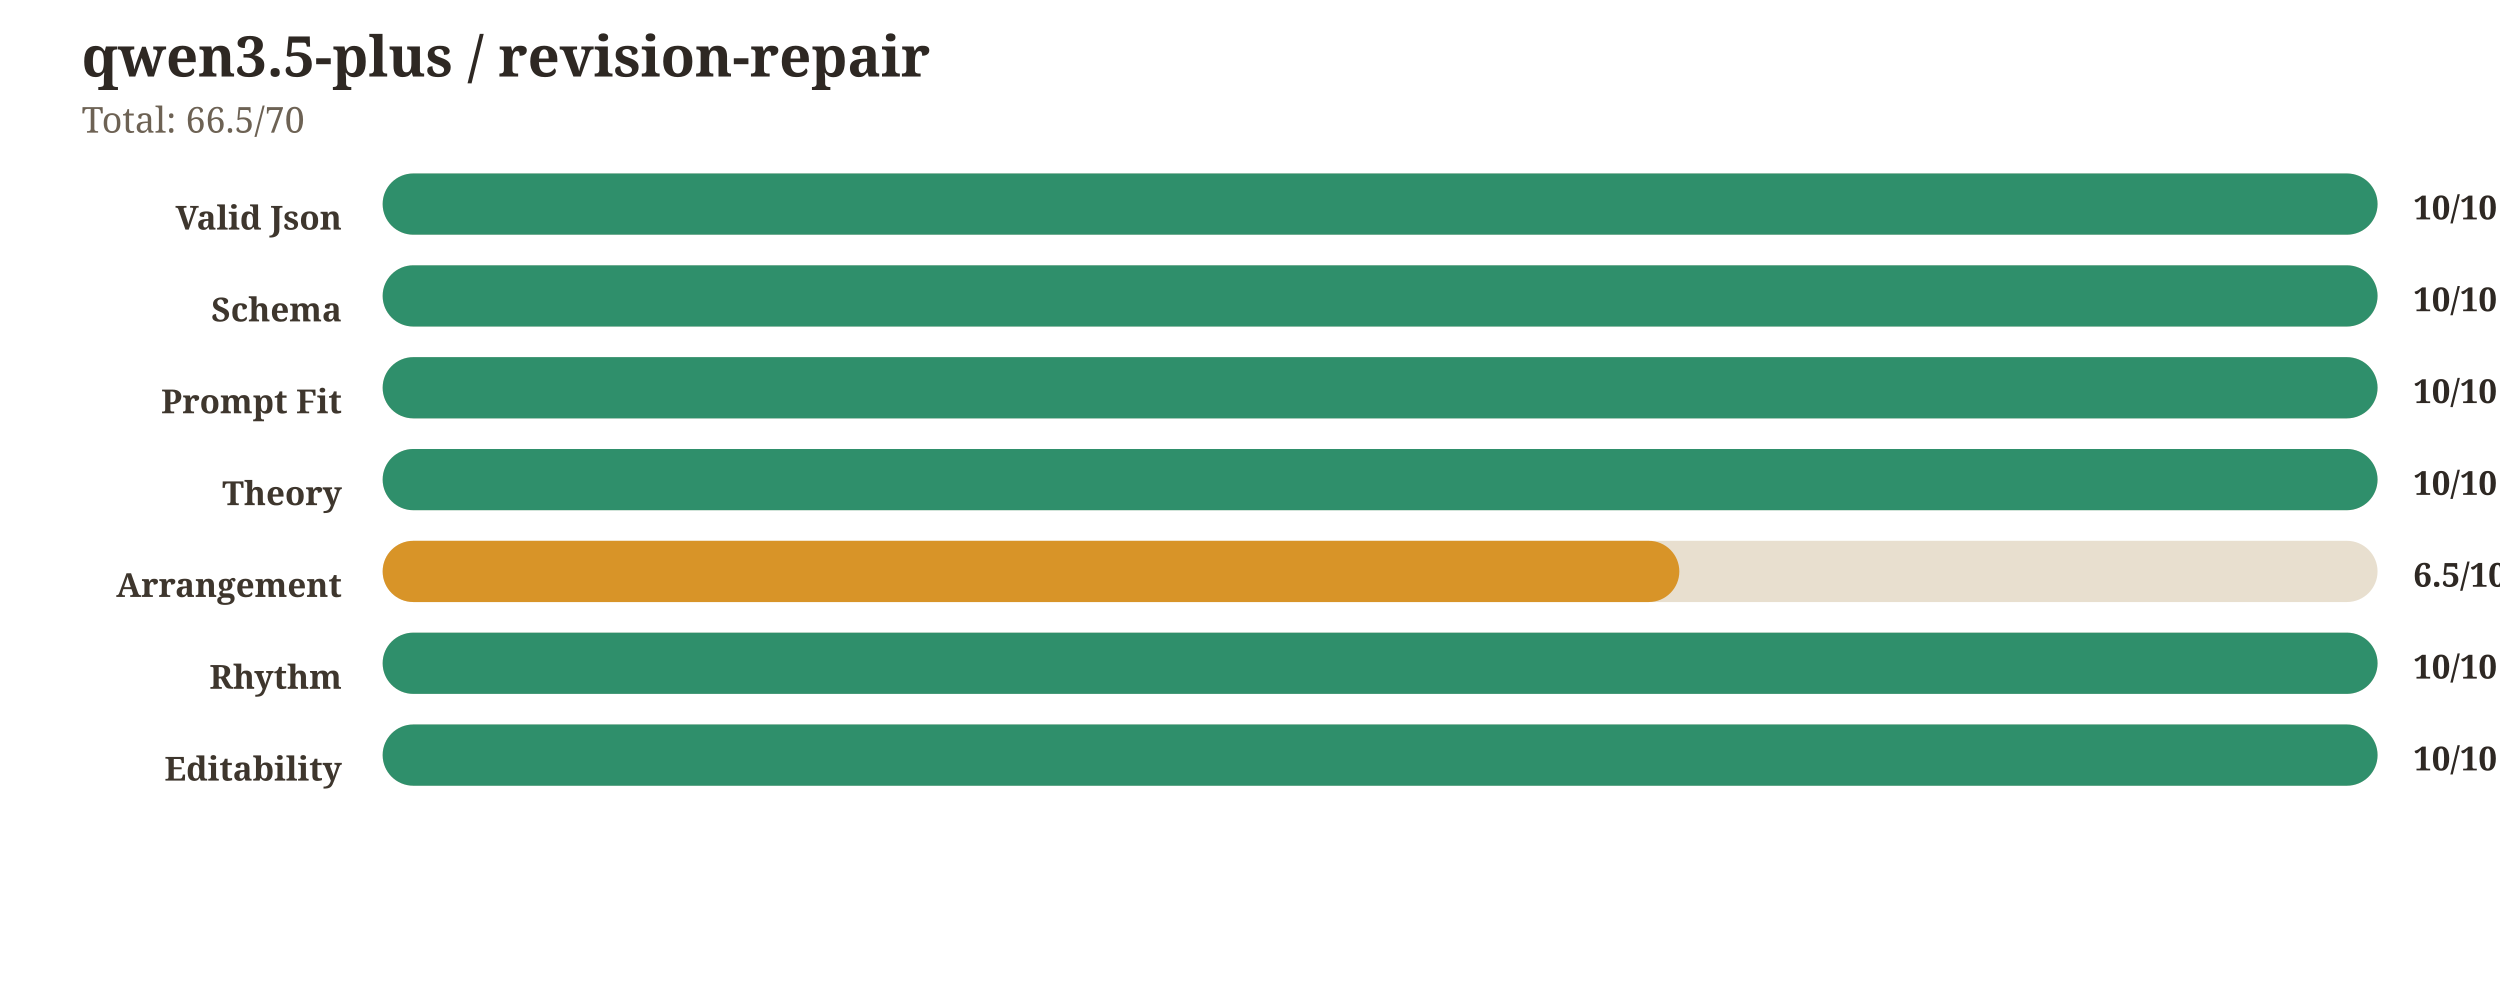
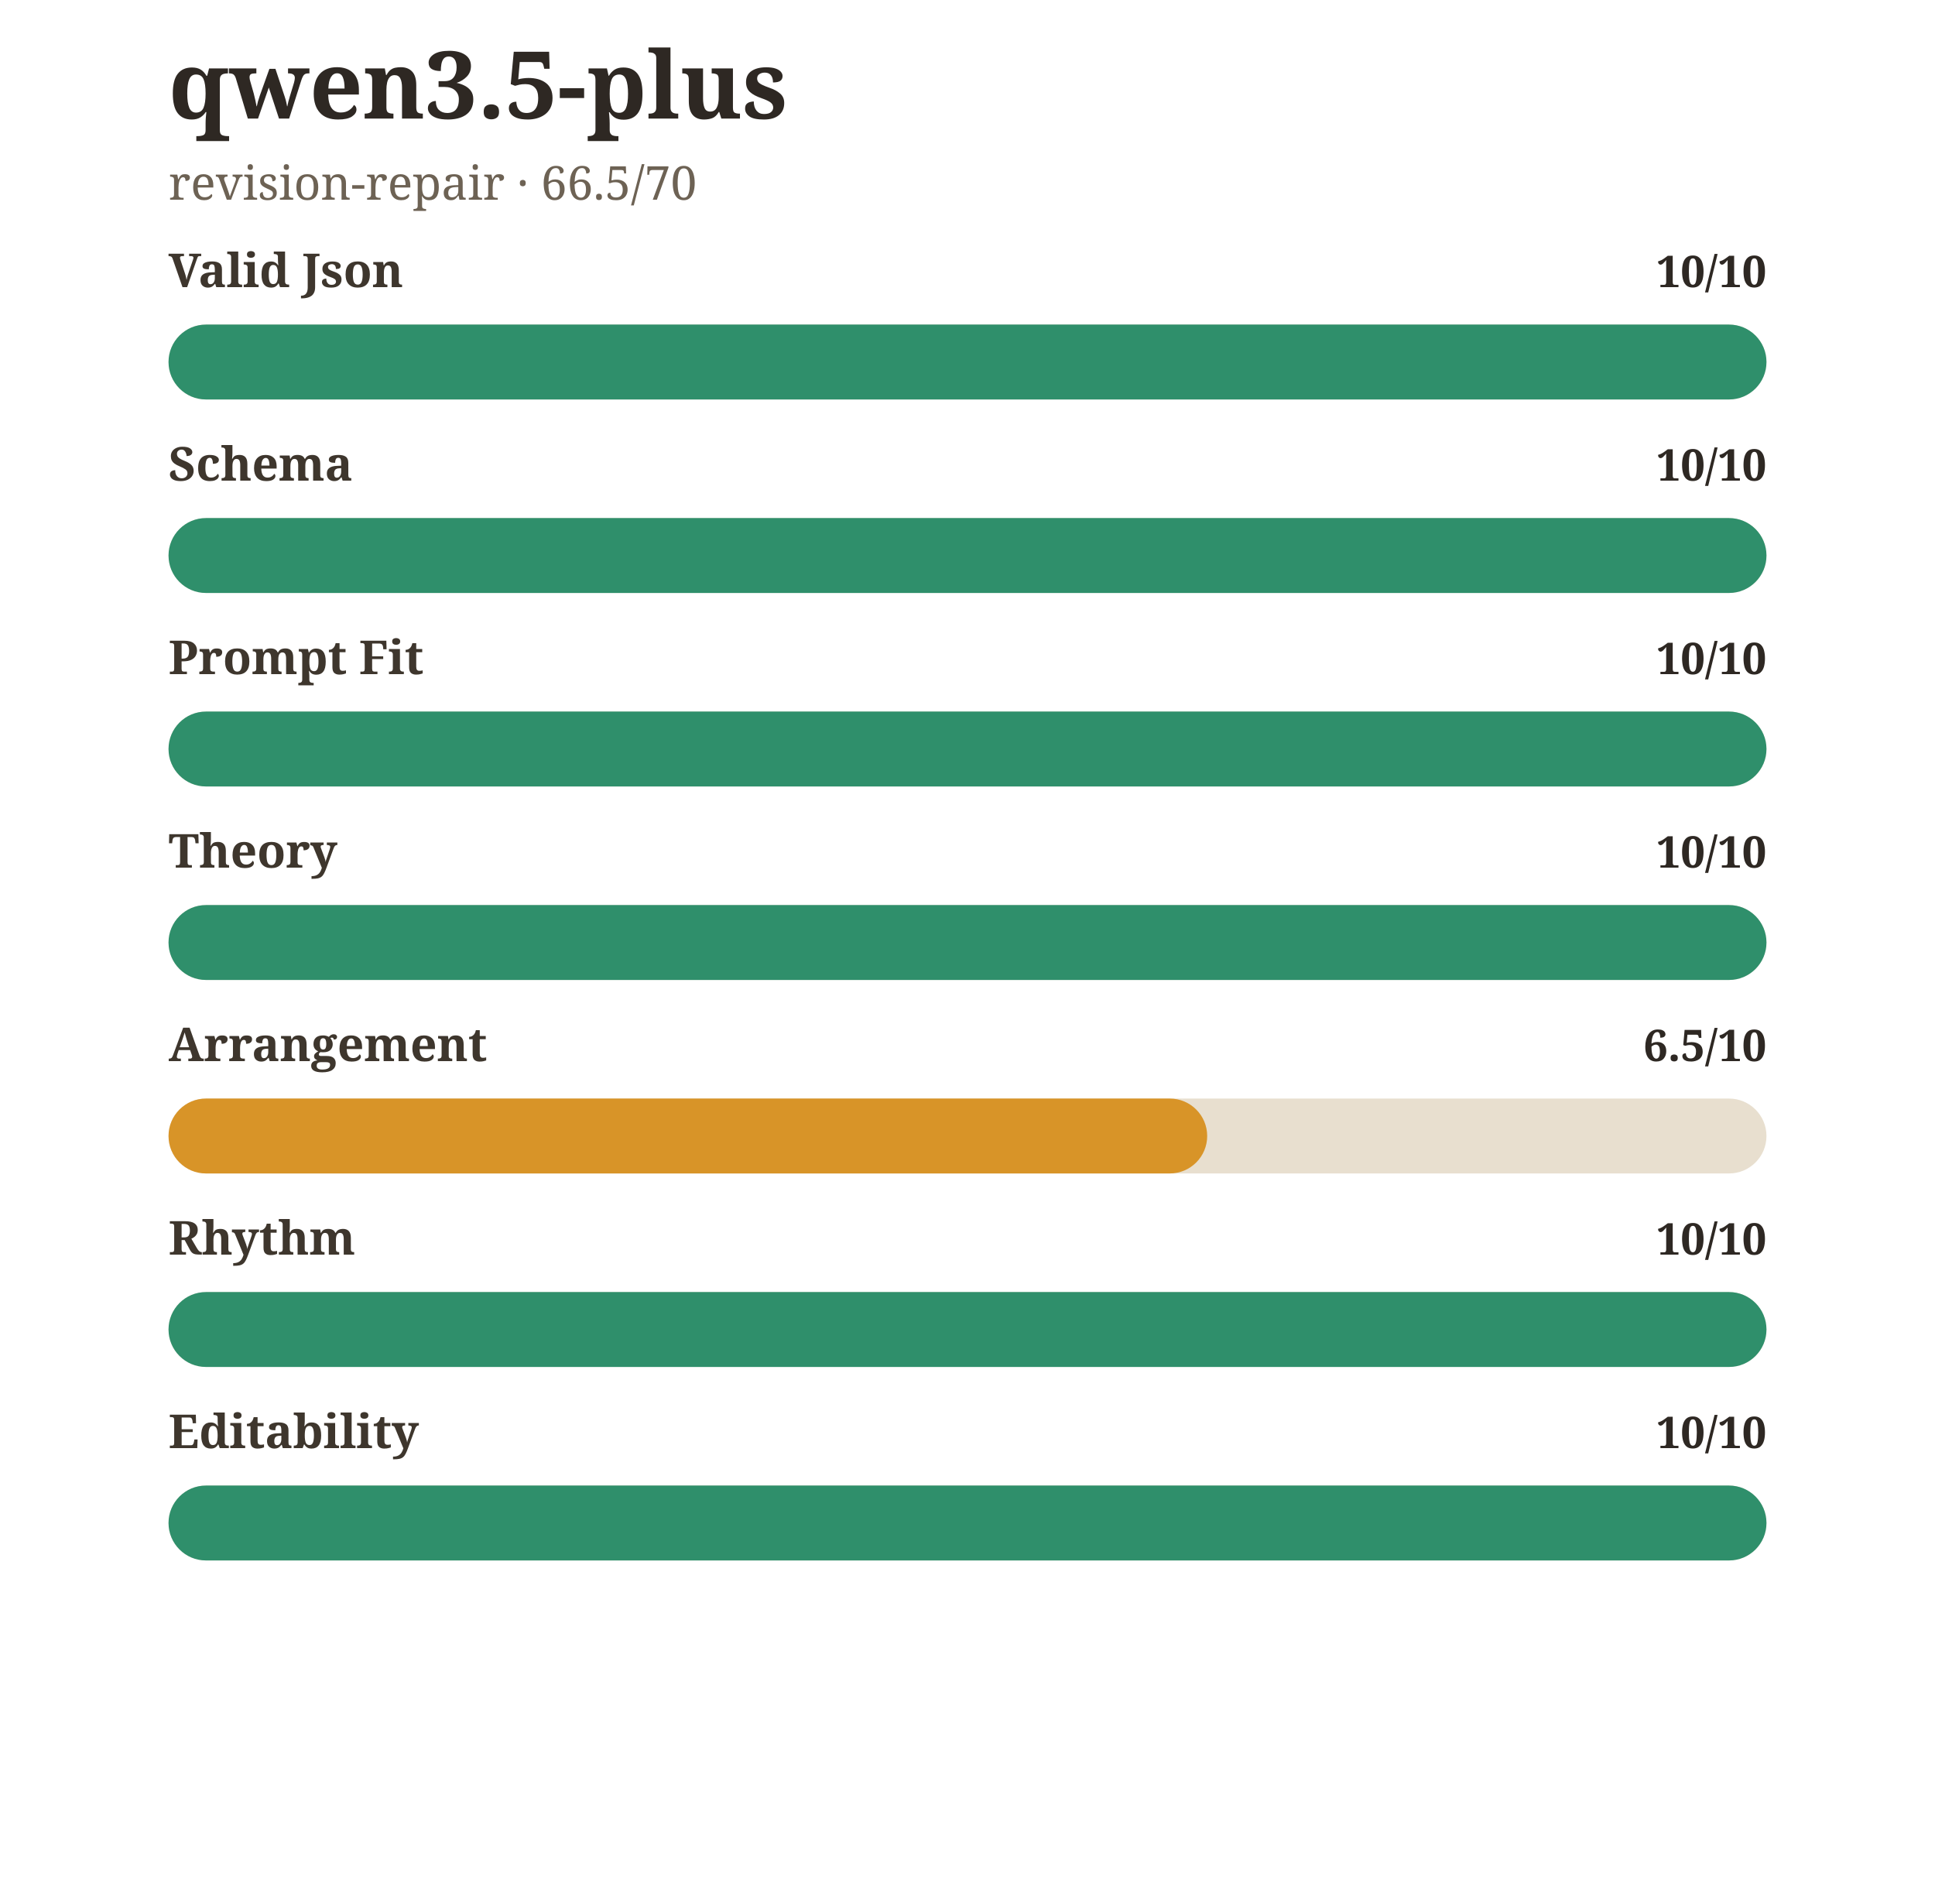
- <svg xmlns="http://www.w3.org/2000/svg" width="980" height="390" viewBox="0 0 980 390" role="img">
+ <svg xmlns="http://www.w3.org/2000/svg" width="620" height="610" viewBox="0 0 620 610" role="img">
  <style>
    svg { background: #f7f0e5; }
-     .title { font: 700 22px Georgia, serif; fill: #2e2823; }
-     .subtitle { font: 500 14px Georgia, serif; fill: #6d6254; }
-     .label { font: 600 13px Georgia, serif; fill: #3e362d; }
-     .sub { font: 500 12px Georgia, serif; fill: #6d6254; }
-     .score { font: 700 13px Georgia, serif; fill: #2e2823; }
-     .tick { font: 500 11px Georgia, serif; fill: #7b6f60; }
+     .title { font: 700 30px Georgia, serif; fill: #2e2823; }
+     .subtitle { font: 500 15px Georgia, serif; fill: #6d6254; }
+     .model { font: 700 22px Georgia, serif; fill: #2e2823; }
+     .big { font: 700 38px Georgia, serif; fill: #2e2823; }
+     .label { font: 600 15px Georgia, serif; fill: #3e362d; }
+     .sub { font: 500 13px Georgia, serif; fill: #6d6254; }
+     .score { font: 700 14px Georgia, serif; fill: #2e2823; }
  </style>
-   <text x="32" y="30" class="title">qwen3.5-plus / revision-repair</text>
-   <text x="32" y="52" class="subtitle">Total: 66.5/70</text>
-   <text x="134" y="90" text-anchor="end" class="label">Valid Json</text>
-   <rect x="150" y="68" width="782" height="24" rx="12" fill="#e8dfcf" />
-   <rect x="150" y="68" width="782" height="24" rx="12" fill="#2f8f6b" />
-   <text x="946" y="86" class="score">10/10</text>
-   <text x="134" y="126" text-anchor="end" class="label">Schema</text>
-   <rect x="150" y="104" width="782" height="24" rx="12" fill="#e8dfcf" />
-   <rect x="150" y="104" width="782" height="24" rx="12" fill="#2f8f6b" />
-   <text x="946" y="122" class="score">10/10</text>
-   <text x="134" y="162" text-anchor="end" class="label">Prompt Fit</text>
-   <rect x="150" y="140" width="782" height="24" rx="12" fill="#e8dfcf" />
-   <rect x="150" y="140" width="782" height="24" rx="12" fill="#2f8f6b" />
-   <text x="946" y="158" class="score">10/10</text>
-   <text x="134" y="198" text-anchor="end" class="label">Theory</text>
-   <rect x="150" y="176" width="782" height="24" rx="12" fill="#e8dfcf" />
-   <rect x="150" y="176" width="782" height="24" rx="12" fill="#2f8f6b" />
-   <text x="946" y="194" class="score">10/10</text>
-   <text x="134" y="234" text-anchor="end" class="label">Arrangement</text>
-   <rect x="150" y="212" width="782" height="24" rx="12" fill="#e8dfcf" />
-   <rect x="150" y="212" width="508.3" height="24" rx="12" fill="#d89428" />
-   <text x="946" y="230" class="score">6.5/10</text>
-   <text x="134" y="270" text-anchor="end" class="label">Rhythm</text>
-   <rect x="150" y="248" width="782" height="24" rx="12" fill="#e8dfcf" />
-   <rect x="150" y="248" width="782" height="24" rx="12" fill="#2f8f6b" />
-   <text x="946" y="266" class="score">10/10</text>
-   <text x="134" y="306" text-anchor="end" class="label">Editability</text>
-   <rect x="150" y="284" width="782" height="24" rx="12" fill="#e8dfcf" />
-   <rect x="150" y="284" width="782" height="24" rx="12" fill="#2f8f6b" />
-   <text x="946" y="302" class="score">10/10</text>
+   <text x="54" y="38" class="title">qwen3.5-plus</text>
+   <text x="54" y="64" class="subtitle">revision-repair · 66.5/70</text>
+   <text x="54" y="92" class="label">Valid Json</text>
+   <text x="566" y="92" text-anchor="end" class="score">10/10</text>
+   <rect x="54" y="104" width="512" height="24" rx="12" fill="#e8dfcf" />
+   <rect x="54" y="104" width="512" height="24" rx="12" fill="#2f8f6b" />
+   <text x="54" y="154" class="label">Schema</text>
+   <text x="566" y="154" text-anchor="end" class="score">10/10</text>
+   <rect x="54" y="166" width="512" height="24" rx="12" fill="#e8dfcf" />
+   <rect x="54" y="166" width="512" height="24" rx="12" fill="#2f8f6b" />
+   <text x="54" y="216" class="label">Prompt Fit</text>
+   <text x="566" y="216" text-anchor="end" class="score">10/10</text>
+   <rect x="54" y="228" width="512" height="24" rx="12" fill="#e8dfcf" />
+   <rect x="54" y="228" width="512" height="24" rx="12" fill="#2f8f6b" />
+   <text x="54" y="278" class="label">Theory</text>
+   <text x="566" y="278" text-anchor="end" class="score">10/10</text>
+   <rect x="54" y="290" width="512" height="24" rx="12" fill="#e8dfcf" />
+   <rect x="54" y="290" width="512" height="24" rx="12" fill="#2f8f6b" />
+   <text x="54" y="340" class="label">Arrangement</text>
+   <text x="566" y="340" text-anchor="end" class="score">6.5/10</text>
+   <rect x="54" y="352" width="512" height="24" rx="12" fill="#e8dfcf" />
+   <rect x="54" y="352" width="332.8" height="24" rx="12" fill="#d89428" />
+   <text x="54" y="402" class="label">Rhythm</text>
+   <text x="566" y="402" text-anchor="end" class="score">10/10</text>
+   <rect x="54" y="414" width="512" height="24" rx="12" fill="#e8dfcf" />
+   <rect x="54" y="414" width="512" height="24" rx="12" fill="#2f8f6b" />
+   <text x="54" y="464" class="label">Editability</text>
+   <text x="566" y="464" text-anchor="end" class="score">10/10</text>
+   <rect x="54" y="476" width="512" height="24" rx="12" fill="#e8dfcf" />
+   <rect x="54" y="476" width="512" height="24" rx="12" fill="#2f8f6b" />
</svg>
